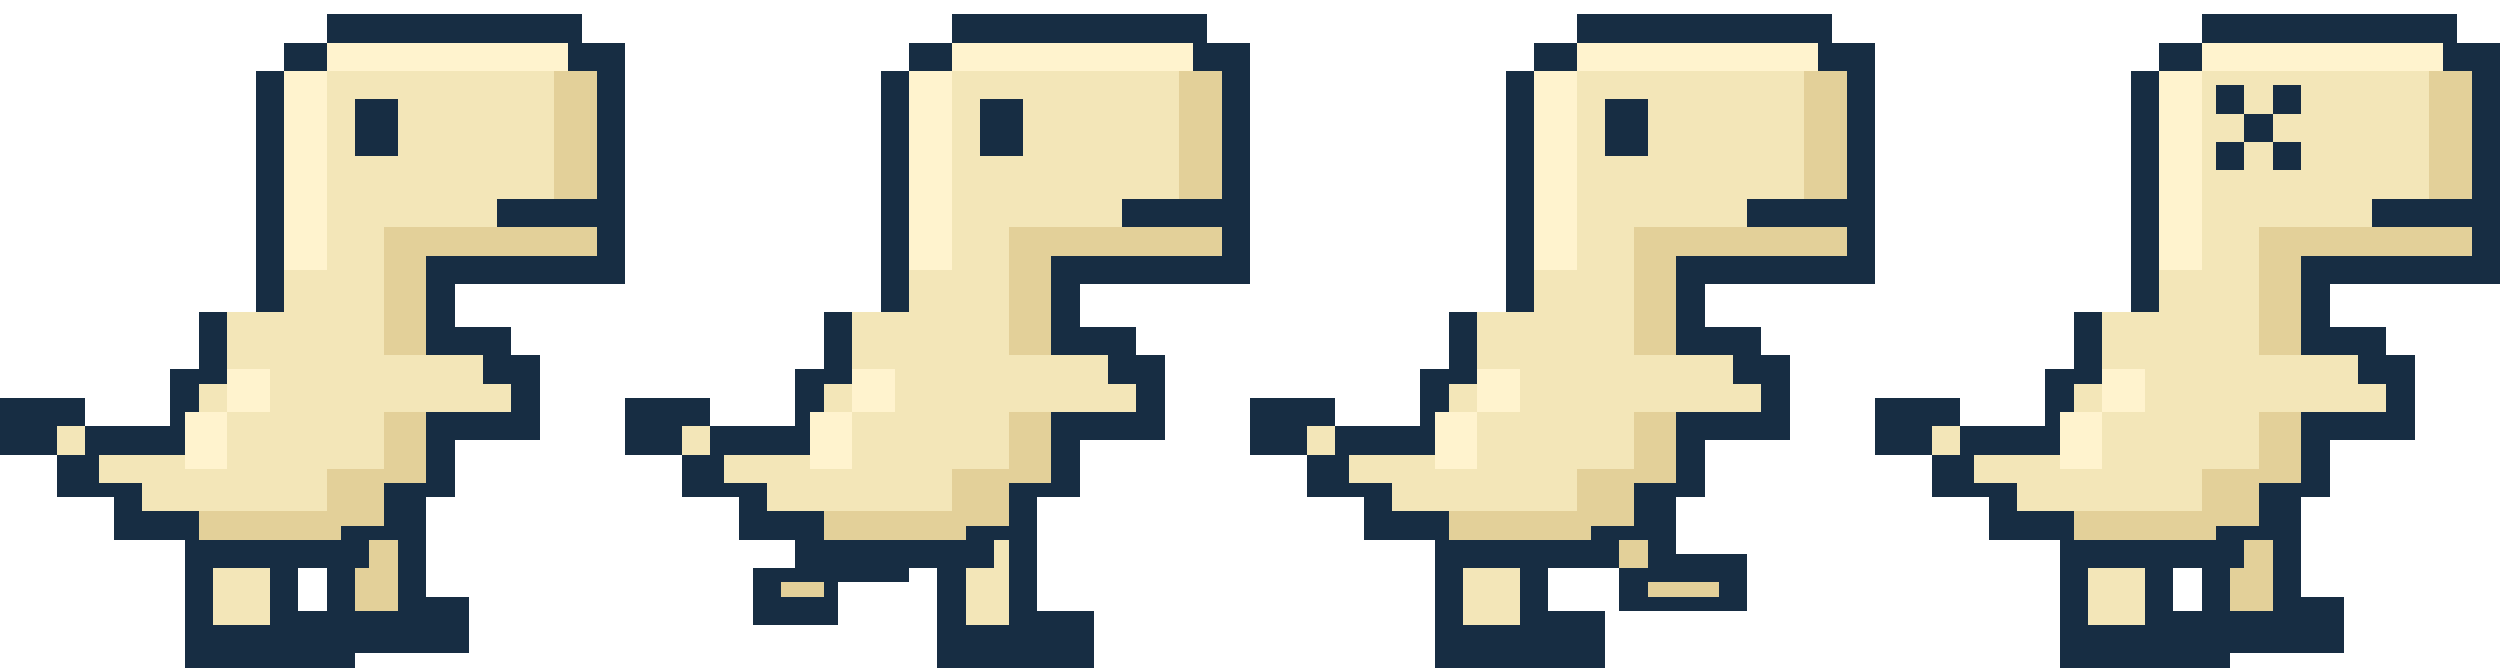
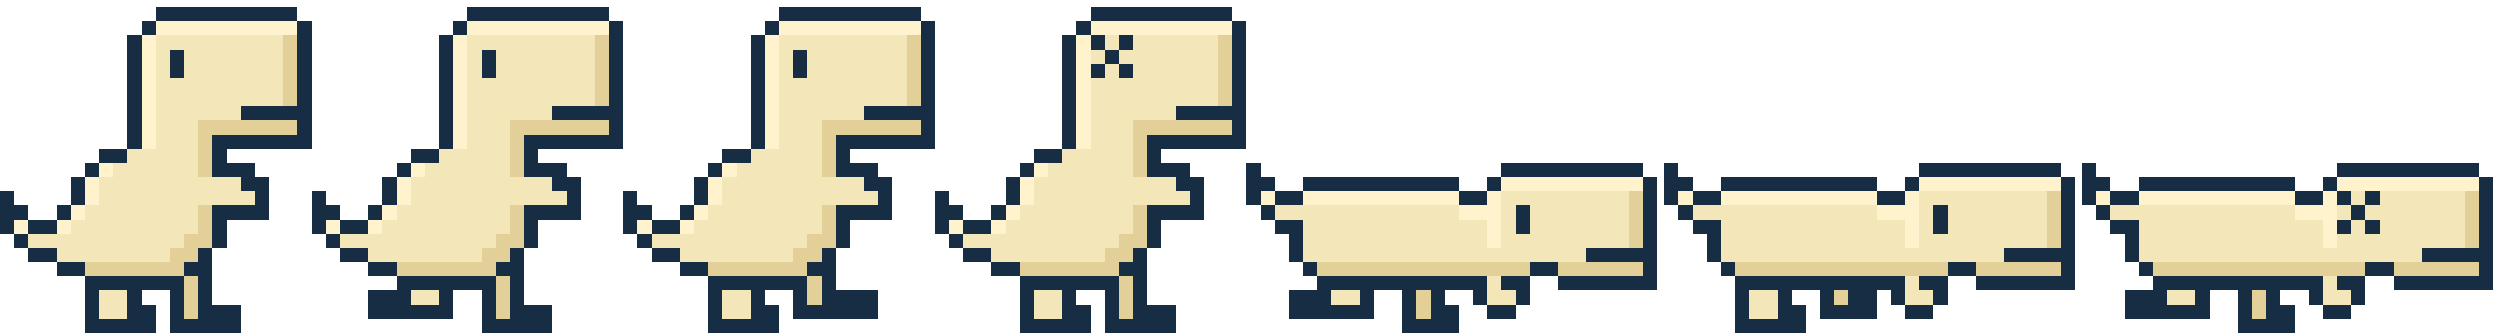
- <svg xmlns="http://www.w3.org/2000/svg" width="176" height="47" viewBox="0 0 176 47" shape-rendering="crispEdges">
+ <svg xmlns="http://www.w3.org/2000/svg" width="353" height="47" viewBox="0 0 353 47" shape-rendering="crispEdges">
  <defs>
-     <g id="body">
-       <path fill="#172d43" d="M23 1h18v2h3v17H32v3h4v2h2v6h-6v4h-3v3h-3v2H13v-2H8v-3H4v-3H0v-4h6v2h6v-4h2v-4h4V5h2V3h3z" />
-       <path fill="#f3e6b8" d="M23 3h17v2h2v13H30v7h4v2h2v2h-6v5h-3v3h-3v1H14v-2h-2v-3h2v-6h2v-5h4V5h3zM4 30h2v2h7v-2h2v6h-5v-2H7v-2H4z" />
-       <path fill="#fff3ce" d="M23 3h17v2H23zm-3 2h3v14h-3zm-4 21h3v3h-3zm-3 3h3v4h-3z" />
-       <path fill="#e3d099" d="M39 5h3v13H30v7h-3V16h12zM27 29h3v5h-3v3h-3v1H14v-2h9v-3h4z" />
-       <path fill="#172d43" d="M25 7h3v4h-3zm10 7h9v2h-9z" />
+     <g id="b">
+       <path fill="#f3e6b8" d="M4 33h22v2h-22zM8 35h16v2h-16zM10 31h18v2h-18zM12 29h16v2h-16zM14 25h20v4h-20zM16 23h12v2h-12zM18 21h10v2h-10zM22 5h2v16h-2zM24 5h16v2h-16zM24 11h4v10h-4zM26 7h14v4h-14zM28 11h6v6h-6zM34 11h6v4h-6zM34 27h2v2h-2z" />
+       <path fill="#fff3ce" d="M22 3h20v2h-20zM20 5h2v16h-2zM14 23h2v2h-2zM12 25h2v4h-2zM10 29h2v2h-2zM2 31h2v2h-2zM8 31h2v2h-2z" />
+       <path fill="#e3d099" d="M40 5h2v10h-2zM28 17h14v2h-14zM28 19h2v6h-2zM28 29h2v6h-2zM26 33h2v4h-2zM24 35h2v4h-2zM12 37h12v2h-12z" />
+       <path fill="#172d43" d="M22 1h20v2h-20zM20 3h2v2h-2zM42 3h2v18h-2zM18 5h2v16h-2zM24 7h2v4h-2zM34 15h8v2h-8zM30 19h12v2h-12zM14 21h4v2h-4zM30 21h2v4h-2zM12 23h2v2h-2zM32 23h4v2h-4zM10 25h2v4h-2zM34 25h4v2h-4zM0 27h2v6h-2zM36 27h2v4h-2zM2 29h2v2h-2zM8 29h2v2h-2zM30 29h6v2h-6zM4 31h4v2h-4zM30 31h2v4h-2zM2 33h2v2h-2zM4 35h4v2h-4zM28 35h2v4h-2zM8 37h4v2h-4zM26 37h2v2h-2z" />
    </g>
-     <g id="standing">
-       <path fill="#172d43" d="M13 35h8v8h4v4H13zm10 0h7v7h3v4H23z" />
-       <path fill="#e3d099" d="M25 37h3v6h-3z" />
-       <path fill="#f3e6b8" d="M15 37h4v7h-4z" />
+     <g id="d">
+       <path fill="#f3e6b8" d="M36 5h2v8h-2zM38 5h16v2h-16zM4 7h26v2h-26zM40 7h14v4h-14zM8 9h26v6h-26zM38 11h16v2h-16zM34 13h14v2h-14zM34 17h2v4h-2zM12 19h4v2h-4zM36 19h2v2h-2z" />
+       <path fill="#fff3ce" d="M36 3h20v2h-20zM2 5h2v2h-2zM8 5h22v2h-22zM34 5h2v8h-2zM30 7h4v2h-4z" />
+       <path fill="#e3d099" d="M54 5h2v8h-2zM10 15h30v2h-30zM44 15h12v2h-12zM24 19h2v2h-2z" />
+       <path fill="#172d43" d="M0 1h2v6h-2zM36 1h20v2h-20zM2 3h2v2h-2zM8 3h22v2h-22zM34 3h2v2h-2zM56 3h2v16h-2zM4 5h4v2h-4zM30 5h4v2h-4zM2 7h2v2h-2zM38 7h2v4h-2zM4 9h4v2h-4zM6 11h2v4h-2zM48 13h8v2h-8zM8 15h2v2h-2zM40 15h4v2h-4zM10 17h24v2h-24zM36 17h4v2h-4zM44 17h12v2h-12zM10 19h2v4h-2zM16 19h2v4h-2zM22 19h2v4h-2zM26 19h2v4h-2zM32 19h2v2h-2zM38 19h2v2h-2zM28 21h2v2h-2zM34 21h4v2h-4z" />
    </g>
  </defs>
-   <use href="#standing" />
-   <use href="#body" />
-   <g transform="translate(44)">
-     <path fill="#172d43" d="M12 35h8v6h-5v3H9v-4h3zm10 0h7v8h4v4H22z" />
-     <path fill="#e3d099" d="M14 37h4v2h-4v3h-3v-1h3z" />
-     <path fill="#f3e6b8" d="M24 37h3v7h-3z" />
-     <use href="#body" />
-   </g>
-   <g transform="translate(88)">
-     <path fill="#172d43" d="M13 35h8v8h4v4H13zm10 0h7v4h5v4h-9v-3h-3z" />
-     <path fill="#e3d099" d="M25 37h3v4h5v1h-5v-2h-3z" />
-     <path fill="#f3e6b8" d="M15 37h4v7h-4z" />
-     <use href="#body" />
-   </g>
-   <g transform="translate(132)">
-     <use href="#standing" />
-     <use href="#body" />
-     <path fill="#f3e6b8" d="M24 6h6v7h-6z" />
-     <path fill="#172d43" d="M24 6h2v2h2V6h2v2h-2v2h2v2h-2v-2h-2v2h-2v-2h2V8h-2z" />
-   </g>
+   <use href="#b" />
+   <use href="#b" x="44" />
+   <use href="#b" x="88" />
+   <use href="#b" x="132" />
+   <use href="#d" x="176" y="22" />
+   <use href="#d" x="235" y="22" />
+   <use href="#d" x="294" y="22" />
+   <path fill="#f3e6b8" d="M156 9h2v2h-2zM14 41h4v4h-4zM58 41h4v2h-4zM102 41h4v4h-4zM146 41h4v4h-4zM247 43h4v2h-4zM332 31h2v2h-2z" />
+   <path fill="#e3d099" d="M26 39h2v6h-2zM70 39h2v6h-2zM114 39h2v4h-2zM158 39h2v6h-2zM200 43h2v2h-2zM318 43h2v2h-2z" />
+   <path fill="#172d43" d="M12 39h2v8h-2zM14 39h12v2h-12zM14 45h8v2h-8zM18 41h2v4h-2zM20 43h2v2h-2zM24 41h2v6h-2zM26 45h8v2h-8zM28 39h2v6h-2zM30 43h4v2h-4zM52 41h6v4h-6zM56 39h14v2h-14zM58 43h6v2h-6zM62 41h2v2h-2zM68 41h2v6h-2zM70 45h8v2h-8zM72 39h2v6h-2zM74 43h4v2h-4zM100 39h2v8h-2zM102 39h12v2h-12zM102 45h8v2h-8zM106 41h2v4h-2zM108 43h2v2h-2zM112 41h2v4h-2zM114 43h10v2h-10zM116 39h2v4h-2zM118 41h6v2h-6zM144 39h2v8h-2zM146 39h12v2h-12zM146 45h8v2h-8zM150 41h2v4h-2zM152 43h2v2h-2zM154 5h2v2h-2zM154 9h2v2h-2zM156 41h2v6h-2zM158 5h2v2h-2zM158 9h2v2h-2zM158 45h8v2h-8zM160 39h2v6h-2zM162 43h4v2h-4zM182 41h4v4h-4zM188 43h4v2h-4zM198 45h8v2h-8zM263 41h2v2h-2zM253 43h2v4h-2zM259 43h2v2h-2zM245 45h8v2h-8zM300 41h4v4h-4zM306 43h4v2h-4zM316 45h8v2h-8zM330 27h2v2h-2zM334 27h2v2h-2zM330 31h2v2h-2zM334 31h2v2h-2z" />
</svg>
